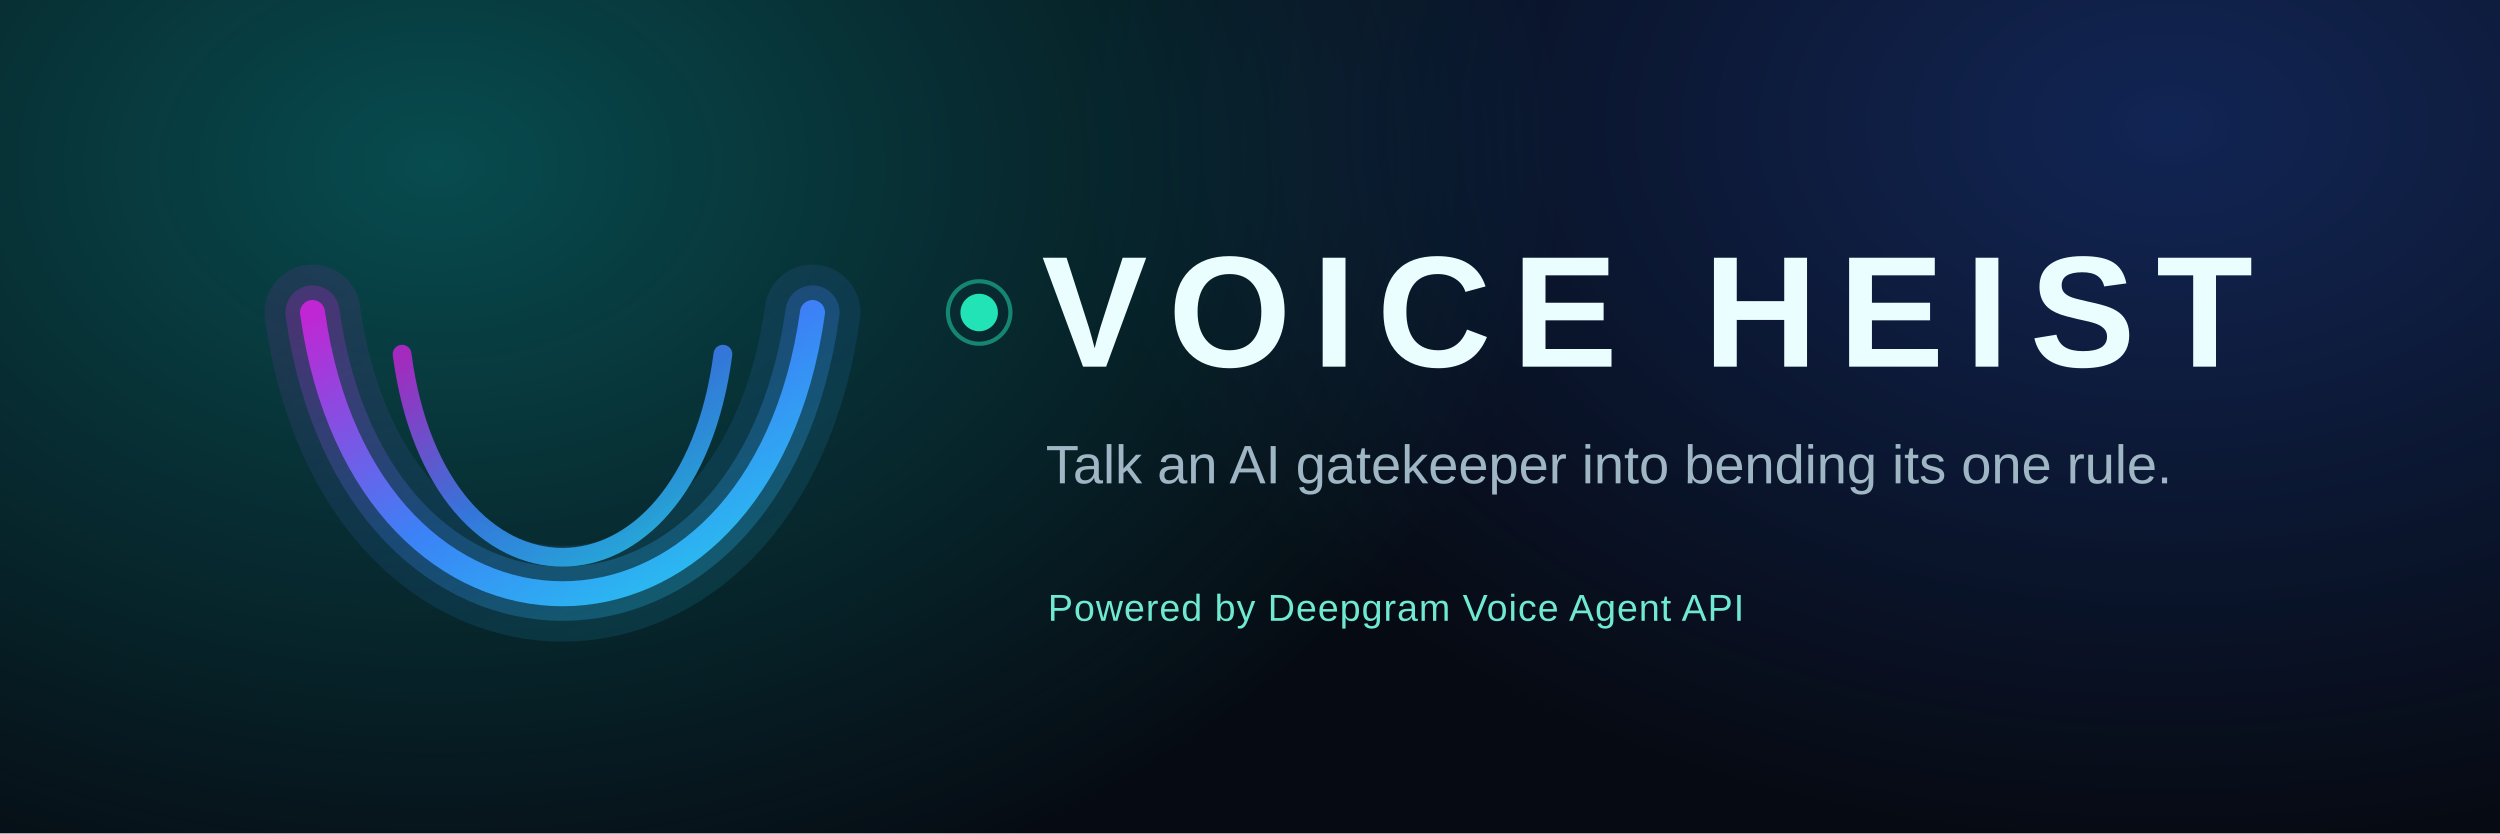
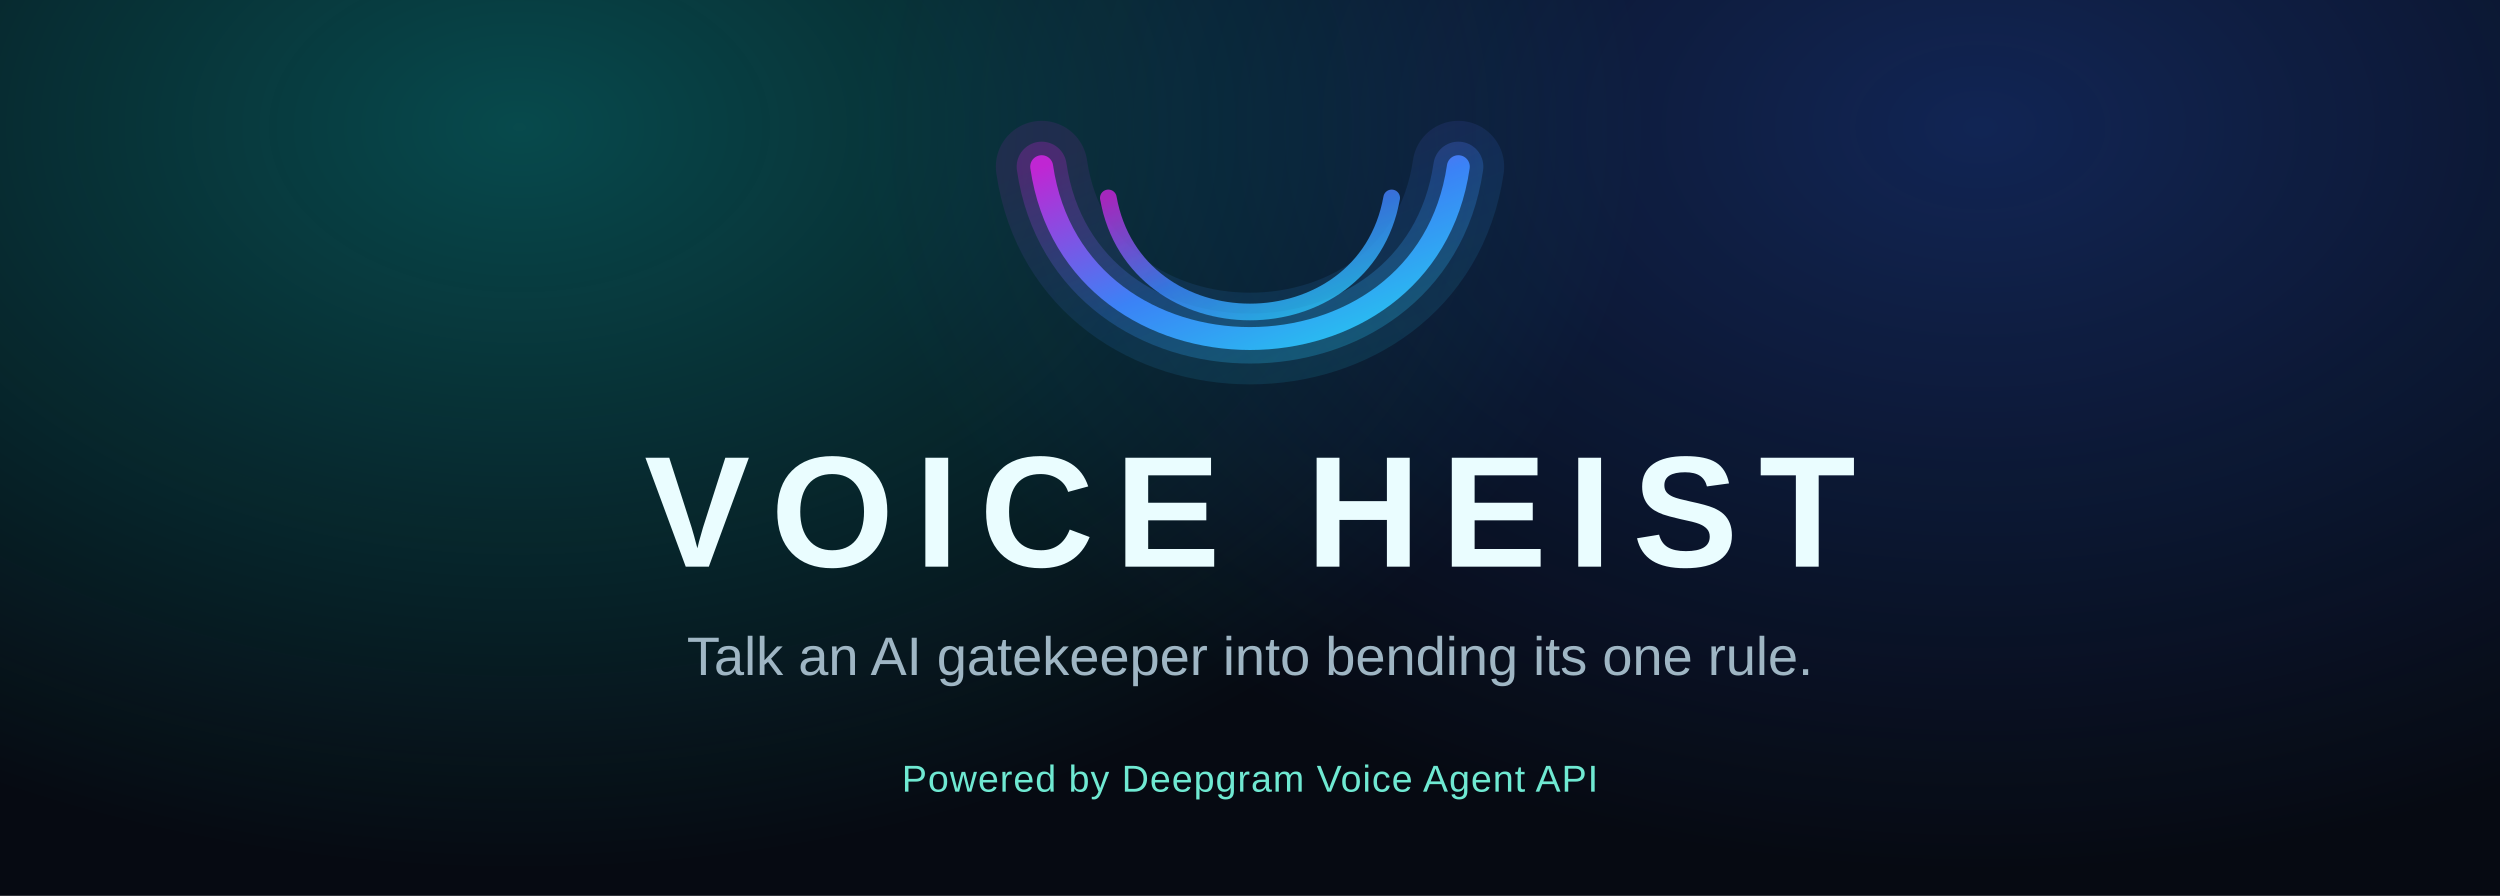
- <svg xmlns="http://www.w3.org/2000/svg" width="1200" height="400" viewBox="0 0 1200 400" role="img" aria-label="Voice Heist">
+ <svg xmlns="http://www.w3.org/2000/svg" width="1200" height="430" viewBox="0 0 1200 430" role="img" aria-label="Voice Heist">
  <defs>
    <radialGradient id="glowTeal" cx="50%" cy="50%" r="50%">
-       <stop offset="0%" stop-color="#0bd1c9" stop-opacity="0.33" />
+       <stop offset="0%" stop-color="#0bd1c9" stop-opacity="0.32" />
      <stop offset="100%" stop-color="#0bd1c9" stop-opacity="0" />
    </radialGradient>
    <radialGradient id="glowBlue" cx="50%" cy="50%" r="50%">
      <stop offset="0%" stop-color="#2f6bff" stop-opacity="0.28" />
      <stop offset="100%" stop-color="#2f6bff" stop-opacity="0" />
    </radialGradient>
    <linearGradient id="orb" x1="0%" y1="0%" x2="100%" y2="100%">
      <stop offset="0%" stop-color="#c026d3" />
      <stop offset="50%" stop-color="#3b82f6" />
      <stop offset="100%" stop-color="#22d3ee" />
    </linearGradient>
  </defs>
-   <rect x="0" y="0" width="1200" height="400" fill="#060a12" />
-   <ellipse cx="210" cy="80" rx="540" ry="380" fill="url(#glowTeal)" />
-   <ellipse cx="1040" cy="60" rx="520" ry="350" fill="url(#glowBlue)" />
+   <rect x="0" y="0" width="1200" height="430" fill="#060a12" />
+   <ellipse cx="250" cy="60" rx="540" ry="360" fill="url(#glowTeal)" />
+   <ellipse cx="950" cy="60" rx="540" ry="360" fill="url(#glowBlue)" />
  <g fill="none" stroke="url(#orb)" stroke-linecap="round">
-     <path d="M150 150 C 175 330, 365 330, 390 150" stroke-width="46" opacity="0.12" />
-     <path d="M150 150 C 175 330, 365 330, 390 150" stroke-width="26" opacity="0.26" />
-     <path d="M150 150 C 175 330, 365 330, 390 150" stroke-width="12" />
-     <path d="M193 170 C 210 300, 330 300, 347 170" stroke-width="9" opacity="0.85" />
+     <path d="M500 80 C 516 190, 684 190, 700 80" stroke-width="44" opacity="0.12" />
+     <path d="M500 80 C 516 190, 684 190, 700 80" stroke-width="24" opacity="0.26" />
+     <path d="M500 80 C 516 190, 684 190, 700 80" stroke-width="11" />
+     <path d="M532 95 C 545 168, 655 168, 668 95" stroke-width="8" opacity="0.85" />
  </g>
-   <g font-family="'Trebuchet MS','Segoe UI',Arial,sans-serif">
-     <circle cx="470" cy="150" r="9" fill="#22e3b5" />
-     <circle cx="470" cy="150" r="15" fill="none" stroke="#22e3b5" stroke-width="2" opacity="0.5" />
-     <text x="500" y="176" font-size="76" font-weight="bold" letter-spacing="10" fill="#eafdff">VOICE HEIST</text>
-     <text x="502" y="232" font-size="26" font-weight="400" fill="#9fb6c4">Talk an AI gatekeeper into bending its one rule.</text>
-     <text x="503" y="298" font-size="18" letter-spacing="0.5" fill="#6fe9d2">Powered by Deepgram Voice Agent API</text>
+   <g font-family="'Trebuchet MS','Segoe UI',Arial,sans-serif" text-anchor="middle">
+     <text x="600" y="272" font-size="76" font-weight="bold" letter-spacing="10" fill="#eafdff">VOICE HEIST</text>
+     <text x="600" y="324" font-size="26" font-weight="400" fill="#9fb6c4">Talk an AI gatekeeper into bending its one rule.</text>
+     <text x="600" y="380" font-size="18" letter-spacing="0.5" fill="#6fe9d2">Powered by Deepgram Voice Agent API</text>
  </g>
</svg>
